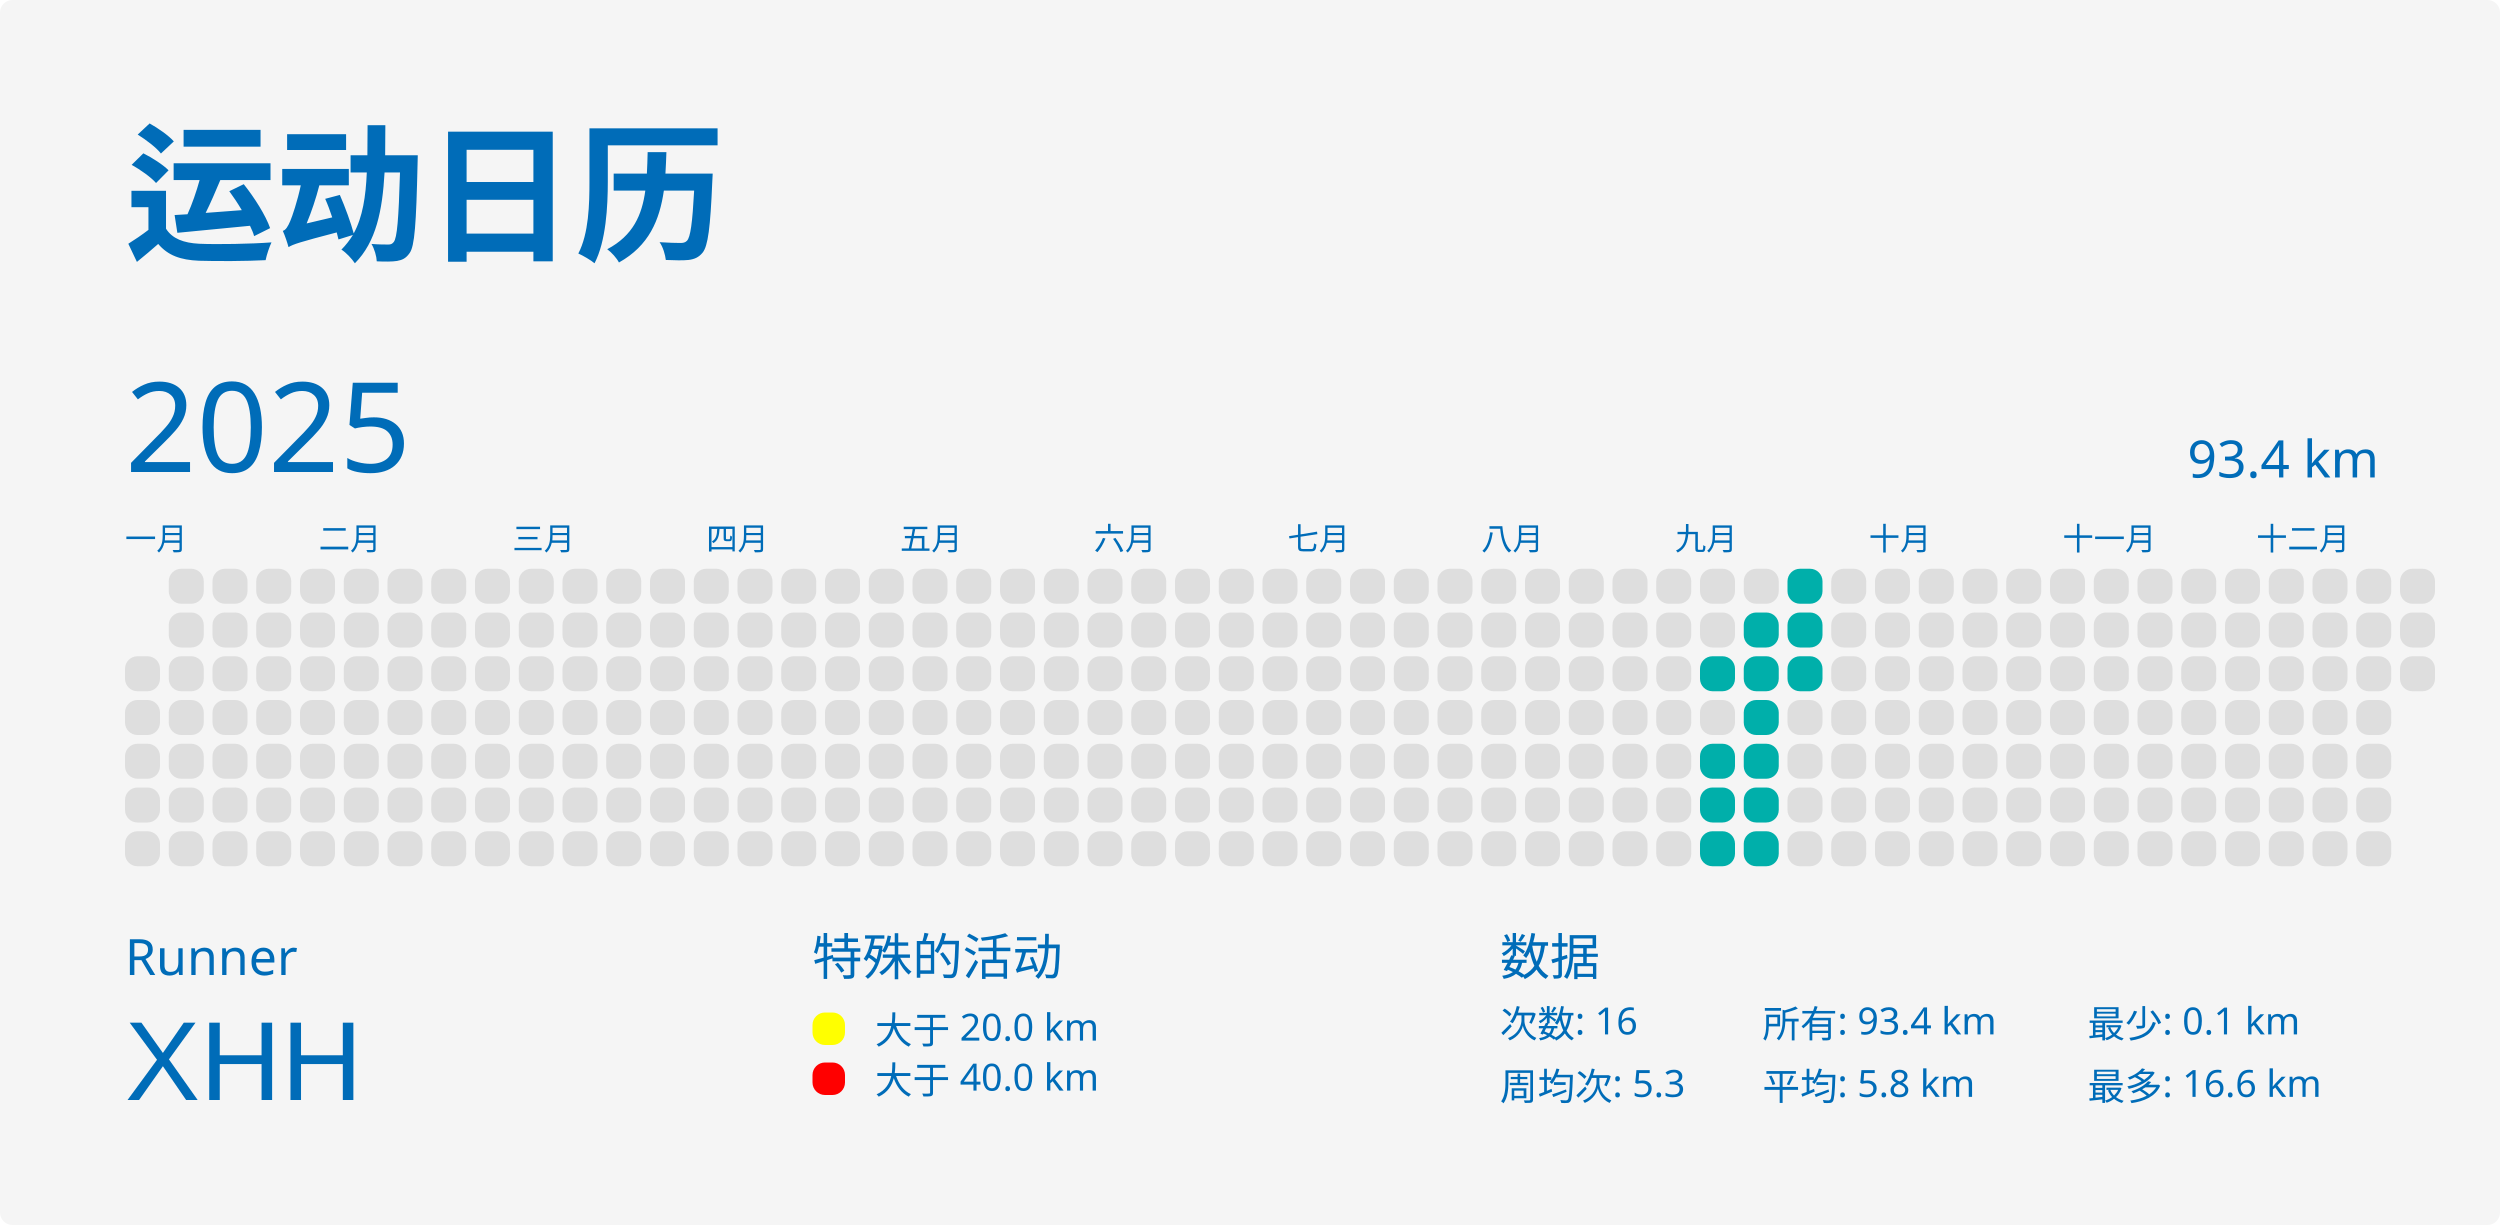
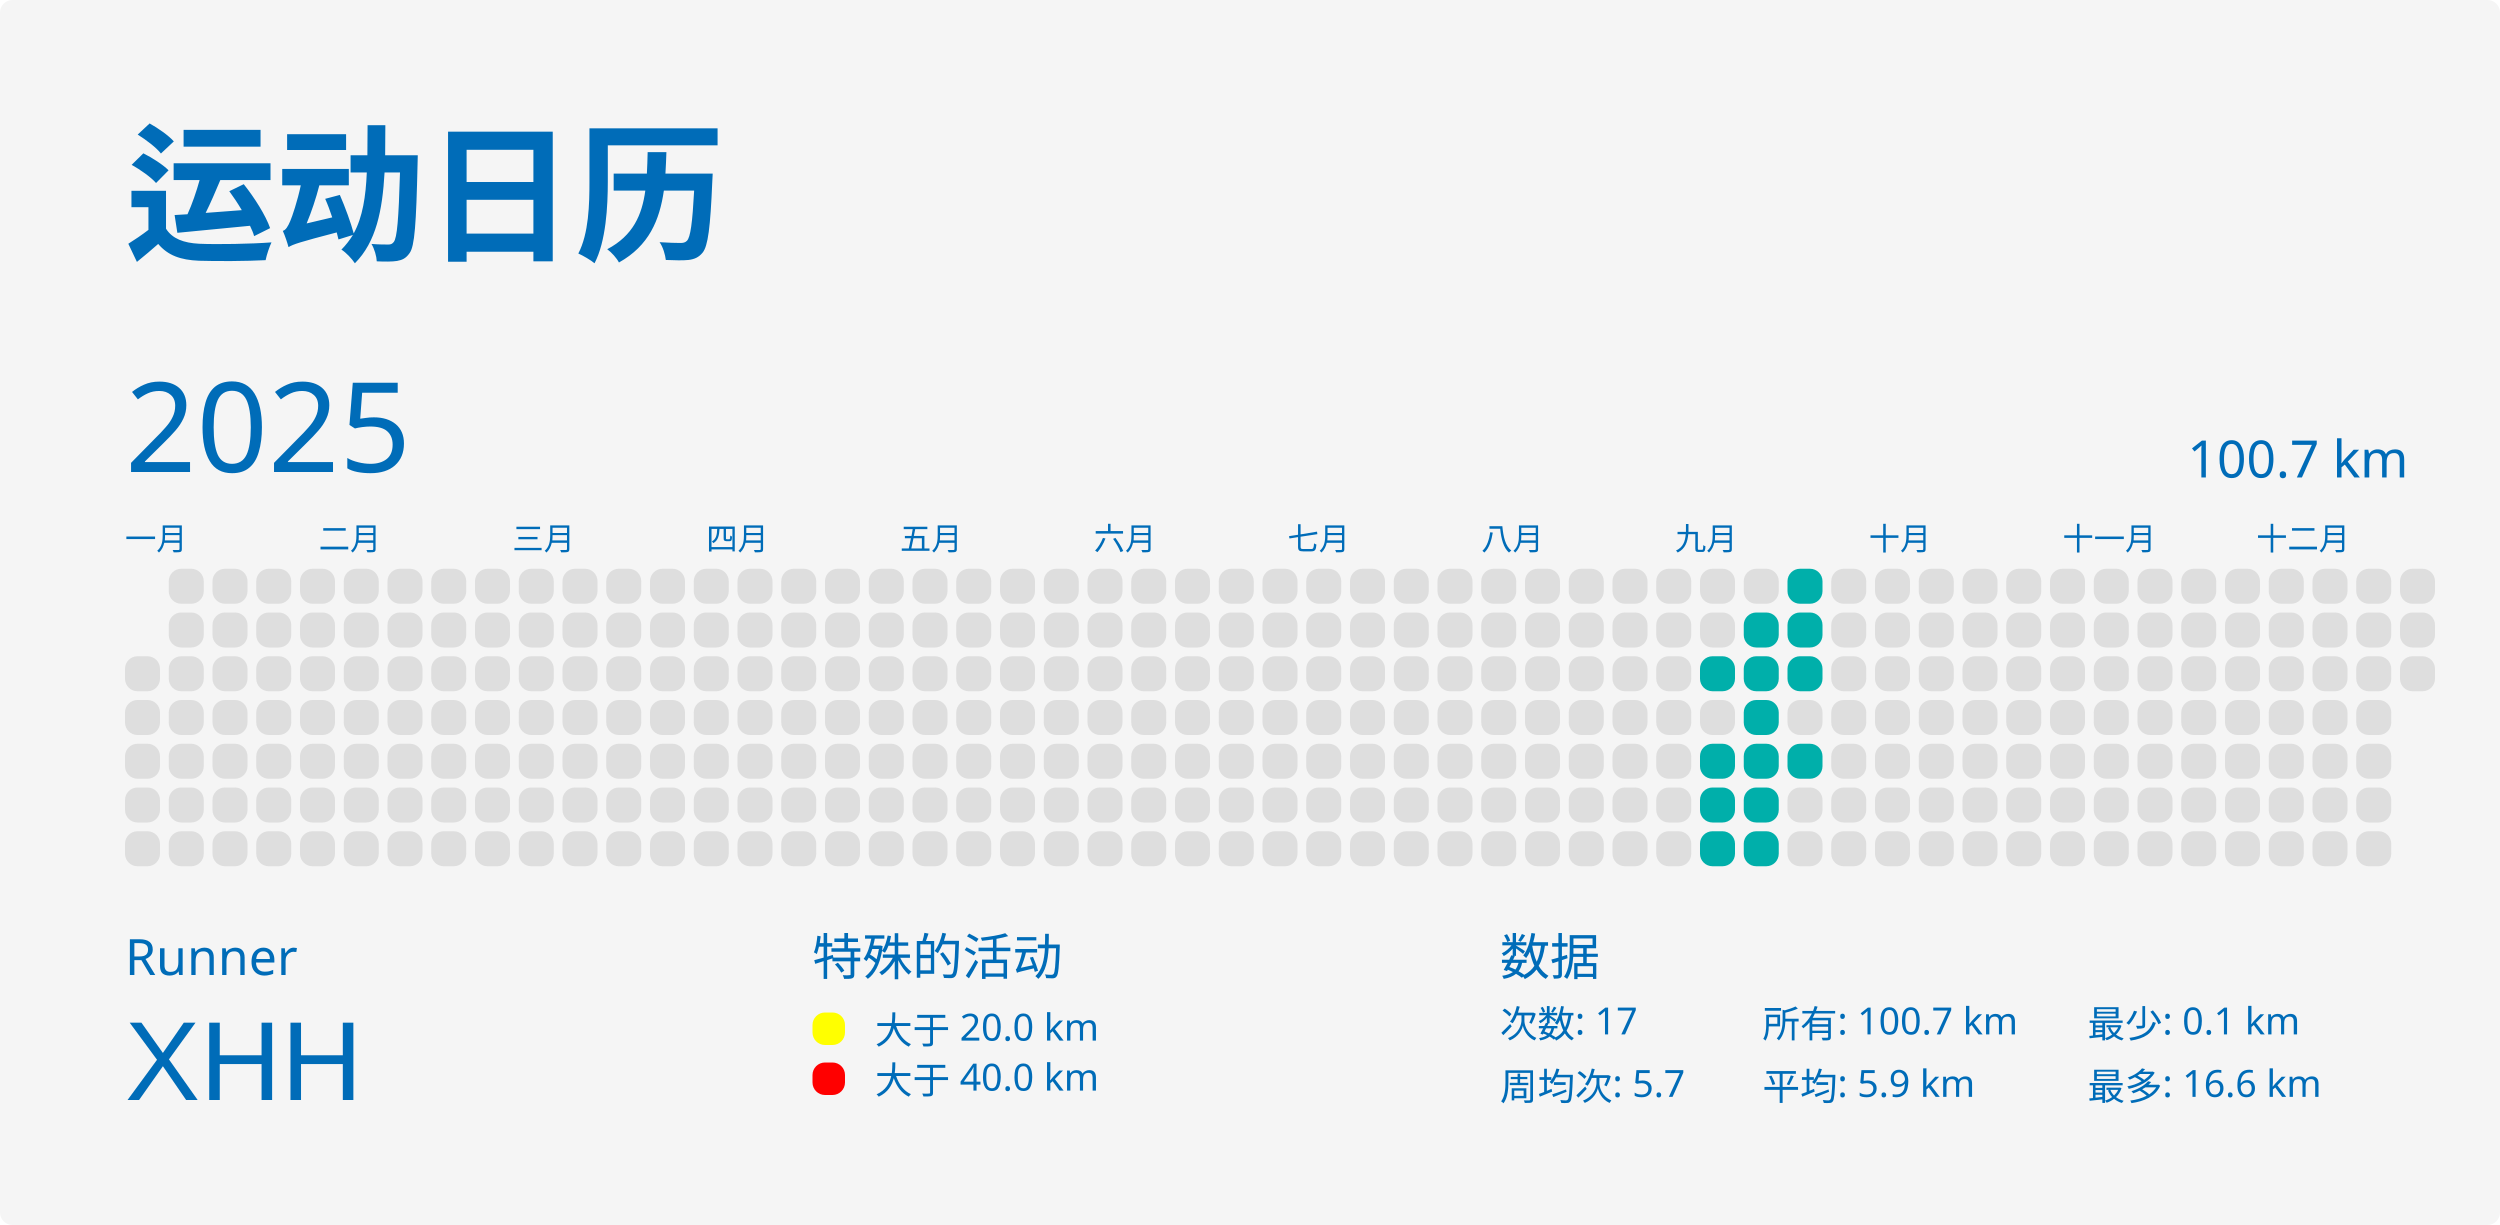
<svg xmlns="http://www.w3.org/2000/svg" baseProfile="full" height="98mm" version="1.1" viewBox="0,0,200,98" width="200mm">
  <defs />
  <rect fill="#f5f5f5" height="98" rx="1" ry="1" width="200" x="0" y="0" />
  <text fill="#006cb8" style="font-size:12px; font-family:MGI-Regular; font-weight:bold;" x="10" y="20">运动日历</text>
  <text fill="#006cb8" style="font-size:4px; font-family:MGI-Regular" x="10" y="78">Runner</text>
  <text fill="#006cb8" style="font-size:9px; font-family:Arial" x="10" y="88">XHH</text>
  <text fill="#006cb8" style="font-size:4px; font-family:MGI-Regular" x="65" y="78">特殊的活动</text>
  <rect fill="yellow" height="2.6" rx="1" ry="1" width="2.6" x="65" y="81" />
  <text fill="#006cb8" style="font-size:3px; font-family:MGI-Regular" x="70" y="83.5">大于 20.0 km</text>
  <rect fill="red" height="2.6" rx="1" ry="1" width="2.6" x="65" y="85" />
  <text fill="#006cb8" style="font-size:3px; font-family:MGI-Regular" x="70" y="87.5">大于 40.0 km</text>
  <text fill="#006cb8" style="font-size:4px; font-family:MGI-Regular" x="120" y="78">数据</text>
-   <text fill="#006cb8" style="font-size:3px; font-family:MGI-Regular" x="120" y="83">次数: 16</text>
-   <text fill="#006cb8" style="font-size:3px; font-family:MGI-Regular" x="120" y="88">周均次: 5.3</text>
-   <text fill="#006cb8" style="font-size:3px; font-family:MGI-Regular" x="141" y="83">所有: 93.4 km</text>
-   <text fill="#006cb8" style="font-size:3px; font-family:MGI-Regular" x="141" y="88">平均: 5.8 km</text>
+   <text fill="#006cb8" style="font-size:3px; font-family:MGI-Regular" x="120" y="83">次数: 17</text>
+   <text fill="#006cb8" style="font-size:3px; font-family:MGI-Regular" x="120" y="88">周均次: 5.7</text>
+   <text fill="#006cb8" style="font-size:3px; font-family:MGI-Regular" x="141" y="83">所有: 100.7 km</text>
+   <text fill="#006cb8" style="font-size:3px; font-family:MGI-Regular" x="141" y="88">平均: 5.9 km</text>
  <text fill="#006cb8" style="font-size:3px; font-family:MGI-Regular" x="167" y="83">最少: 0.1 km</text>
  <text fill="#006cb8" style="font-size:3px; font-family:MGI-Regular" x="167" y="88">最多: 16.6 km</text>
  <text dominant-baseline="hanging" fill="#006cb8" style="font-size:10.0px; font-family:MGI-Regular;" x="10" y="30">2025</text>
-   <text dominant-baseline="hanging" fill="#006cb8" style="font-size:4.125px; font-family:MGI-Regular;" x="175" y="35">93.4 km</text>
+   <text dominant-baseline="hanging" fill="#006cb8" style="font-size:4.125px; font-family:MGI-Regular;" x="175" y="35">100.7 km</text>
  <text fill="#006cb8" style="font-size:2.5px; font-family:MGI-Regular" x="10.0" y="44">一月</text>
  <text fill="#006cb8" style="font-size:2.5px; font-family:MGI-Regular" x="25.5" y="44">二月</text>
  <text fill="#006cb8" style="font-size:2.5px; font-family:MGI-Regular" x="41.0" y="44">三月</text>
  <text fill="#006cb8" style="font-size:2.5px; font-family:MGI-Regular" x="56.5" y="44">四月</text>
  <text fill="#006cb8" style="font-size:2.5px; font-family:MGI-Regular" x="72.0" y="44">五月</text>
  <text fill="#006cb8" style="font-size:2.5px; font-family:MGI-Regular" x="87.5" y="44">六月</text>
  <text fill="#006cb8" style="font-size:2.5px; font-family:MGI-Regular" x="103.0" y="44">七月</text>
  <text fill="#006cb8" style="font-size:2.5px; font-family:MGI-Regular" x="118.5" y="44">八月</text>
  <text fill="#006cb8" style="font-size:2.5px; font-family:MGI-Regular" x="134.0" y="44">九月</text>
  <text fill="#006cb8" style="font-size:2.5px; font-family:MGI-Regular" x="149.5" y="44">十月</text>
  <text fill="#006cb8" style="font-size:2.5px; font-family:MGI-Regular" x="165.0" y="44">十一月</text>
  <text fill="#006cb8" style="font-size:2.5px; font-family:MGI-Regular" x="180.5" y="44">十二月</text>
  <rect fill="#dedede" height="2.8" rx="1" ry="1" width="2.8" x="10.0" y="52.5" />
  <rect fill="#dedede" height="2.8" rx="1" ry="1" width="2.8" x="10.0" y="56.0" />
  <rect fill="#dedede" height="2.8" rx="1" ry="1" width="2.8" x="10.0" y="59.5" />
  <rect fill="#dedede" height="2.8" rx="1" ry="1" width="2.8" x="10.0" y="63.0" />
  <rect fill="#dedede" height="2.8" rx="1" ry="1" width="2.8" x="10.0" y="66.5" />
  <rect fill="#dedede" height="2.8" rx="1" ry="1" width="2.8" x="13.5" y="45.5" />
  <rect fill="#dedede" height="2.8" rx="1" ry="1" width="2.8" x="13.5" y="49.0" />
  <rect fill="#dedede" height="2.8" rx="1" ry="1" width="2.8" x="13.5" y="52.5" />
  <rect fill="#dedede" height="2.8" rx="1" ry="1" width="2.8" x="13.5" y="56.0" />
  <rect fill="#dedede" height="2.8" rx="1" ry="1" width="2.8" x="13.5" y="59.5" />
  <rect fill="#dedede" height="2.8" rx="1" ry="1" width="2.8" x="13.5" y="63.0" />
  <rect fill="#dedede" height="2.8" rx="1" ry="1" width="2.8" x="13.5" y="66.5" />
  <rect fill="#dedede" height="2.8" rx="1" ry="1" width="2.8" x="17.0" y="45.5" />
  <rect fill="#dedede" height="2.8" rx="1" ry="1" width="2.8" x="17.0" y="49.0" />
  <rect fill="#dedede" height="2.8" rx="1" ry="1" width="2.8" x="17.0" y="52.5" />
  <rect fill="#dedede" height="2.8" rx="1" ry="1" width="2.8" x="17.0" y="56.0" />
  <rect fill="#dedede" height="2.8" rx="1" ry="1" width="2.8" x="17.0" y="59.5" />
  <rect fill="#dedede" height="2.8" rx="1" ry="1" width="2.8" x="17.0" y="63.0" />
  <rect fill="#dedede" height="2.8" rx="1" ry="1" width="2.8" x="17.0" y="66.5" />
  <rect fill="#dedede" height="2.8" rx="1" ry="1" width="2.8" x="20.5" y="45.5" />
  <rect fill="#dedede" height="2.8" rx="1" ry="1" width="2.8" x="20.5" y="49.0" />
  <rect fill="#dedede" height="2.8" rx="1" ry="1" width="2.8" x="20.5" y="52.5" />
  <rect fill="#dedede" height="2.8" rx="1" ry="1" width="2.8" x="20.5" y="56.0" />
  <rect fill="#dedede" height="2.8" rx="1" ry="1" width="2.8" x="20.5" y="59.5" />
  <rect fill="#dedede" height="2.8" rx="1" ry="1" width="2.8" x="20.5" y="63.0" />
  <rect fill="#dedede" height="2.8" rx="1" ry="1" width="2.8" x="20.5" y="66.5" />
  <rect fill="#dedede" height="2.8" rx="1" ry="1" width="2.8" x="24.0" y="45.5" />
  <rect fill="#dedede" height="2.8" rx="1" ry="1" width="2.8" x="24.0" y="49.0" />
  <rect fill="#dedede" height="2.8" rx="1" ry="1" width="2.8" x="24.0" y="52.5" />
  <rect fill="#dedede" height="2.8" rx="1" ry="1" width="2.8" x="24.0" y="56.0" />
  <rect fill="#dedede" height="2.8" rx="1" ry="1" width="2.8" x="24.0" y="59.5" />
  <rect fill="#dedede" height="2.8" rx="1" ry="1" width="2.8" x="24.0" y="63.0" />
  <rect fill="#dedede" height="2.8" rx="1" ry="1" width="2.8" x="24.0" y="66.5" />
  <rect fill="#dedede" height="2.8" rx="1" ry="1" width="2.8" x="27.5" y="45.5" />
  <rect fill="#dedede" height="2.8" rx="1" ry="1" width="2.8" x="27.5" y="49.0" />
  <rect fill="#dedede" height="2.8" rx="1" ry="1" width="2.8" x="27.5" y="52.5" />
  <rect fill="#dedede" height="2.8" rx="1" ry="1" width="2.8" x="27.5" y="56.0" />
  <rect fill="#dedede" height="2.8" rx="1" ry="1" width="2.8" x="27.5" y="59.5" />
  <rect fill="#dedede" height="2.8" rx="1" ry="1" width="2.8" x="27.5" y="63.0" />
  <rect fill="#dedede" height="2.8" rx="1" ry="1" width="2.8" x="27.5" y="66.5" />
  <rect fill="#dedede" height="2.8" rx="1" ry="1" width="2.8" x="31.0" y="45.5" />
  <rect fill="#dedede" height="2.8" rx="1" ry="1" width="2.8" x="31.0" y="49.0" />
  <rect fill="#dedede" height="2.8" rx="1" ry="1" width="2.8" x="31.0" y="52.5" />
  <rect fill="#dedede" height="2.8" rx="1" ry="1" width="2.8" x="31.0" y="56.0" />
  <rect fill="#dedede" height="2.8" rx="1" ry="1" width="2.8" x="31.0" y="59.5" />
  <rect fill="#dedede" height="2.8" rx="1" ry="1" width="2.8" x="31.0" y="63.0" />
  <rect fill="#dedede" height="2.8" rx="1" ry="1" width="2.8" x="31.0" y="66.5" />
  <rect fill="#dedede" height="2.8" rx="1" ry="1" width="2.8" x="34.5" y="45.5" />
  <rect fill="#dedede" height="2.8" rx="1" ry="1" width="2.8" x="34.5" y="49.0" />
  <rect fill="#dedede" height="2.8" rx="1" ry="1" width="2.8" x="34.5" y="52.5" />
  <rect fill="#dedede" height="2.8" rx="1" ry="1" width="2.8" x="34.5" y="56.0" />
  <rect fill="#dedede" height="2.8" rx="1" ry="1" width="2.8" x="34.5" y="59.5" />
  <rect fill="#dedede" height="2.8" rx="1" ry="1" width="2.8" x="34.5" y="63.0" />
  <rect fill="#dedede" height="2.8" rx="1" ry="1" width="2.8" x="34.5" y="66.5" />
  <rect fill="#dedede" height="2.8" rx="1" ry="1" width="2.8" x="38.0" y="45.5" />
  <rect fill="#dedede" height="2.8" rx="1" ry="1" width="2.8" x="38.0" y="49.0" />
  <rect fill="#dedede" height="2.8" rx="1" ry="1" width="2.8" x="38.0" y="52.5" />
  <rect fill="#dedede" height="2.8" rx="1" ry="1" width="2.8" x="38.0" y="56.0" />
  <rect fill="#dedede" height="2.8" rx="1" ry="1" width="2.8" x="38.0" y="59.5" />
  <rect fill="#dedede" height="2.8" rx="1" ry="1" width="2.8" x="38.0" y="63.0" />
  <rect fill="#dedede" height="2.8" rx="1" ry="1" width="2.8" x="38.0" y="66.5" />
  <rect fill="#dedede" height="2.8" rx="1" ry="1" width="2.8" x="41.5" y="45.5" />
  <rect fill="#dedede" height="2.8" rx="1" ry="1" width="2.8" x="41.5" y="49.0" />
  <rect fill="#dedede" height="2.8" rx="1" ry="1" width="2.8" x="41.5" y="52.5" />
  <rect fill="#dedede" height="2.8" rx="1" ry="1" width="2.8" x="41.5" y="56.0" />
  <rect fill="#dedede" height="2.8" rx="1" ry="1" width="2.8" x="41.5" y="59.5" />
  <rect fill="#dedede" height="2.8" rx="1" ry="1" width="2.8" x="41.5" y="63.0" />
  <rect fill="#dedede" height="2.8" rx="1" ry="1" width="2.8" x="41.5" y="66.5" />
  <rect fill="#dedede" height="2.8" rx="1" ry="1" width="2.8" x="45.0" y="45.5" />
  <rect fill="#dedede" height="2.8" rx="1" ry="1" width="2.8" x="45.0" y="49.0" />
  <rect fill="#dedede" height="2.8" rx="1" ry="1" width="2.8" x="45.0" y="52.5" />
  <rect fill="#dedede" height="2.8" rx="1" ry="1" width="2.8" x="45.0" y="56.0" />
  <rect fill="#dedede" height="2.8" rx="1" ry="1" width="2.8" x="45.0" y="59.5" />
  <rect fill="#dedede" height="2.8" rx="1" ry="1" width="2.8" x="45.0" y="63.0" />
  <rect fill="#dedede" height="2.8" rx="1" ry="1" width="2.8" x="45.0" y="66.5" />
  <rect fill="#dedede" height="2.8" rx="1" ry="1" width="2.8" x="48.5" y="45.5" />
  <rect fill="#dedede" height="2.8" rx="1" ry="1" width="2.8" x="48.5" y="49.0" />
  <rect fill="#dedede" height="2.8" rx="1" ry="1" width="2.8" x="48.5" y="52.5" />
  <rect fill="#dedede" height="2.8" rx="1" ry="1" width="2.8" x="48.5" y="56.0" />
  <rect fill="#dedede" height="2.8" rx="1" ry="1" width="2.8" x="48.5" y="59.5" />
  <rect fill="#dedede" height="2.8" rx="1" ry="1" width="2.8" x="48.5" y="63.0" />
  <rect fill="#dedede" height="2.8" rx="1" ry="1" width="2.8" x="48.5" y="66.5" />
  <rect fill="#dedede" height="2.8" rx="1" ry="1" width="2.8" x="52.0" y="45.5" />
  <rect fill="#dedede" height="2.8" rx="1" ry="1" width="2.8" x="52.0" y="49.0" />
  <rect fill="#dedede" height="2.8" rx="1" ry="1" width="2.8" x="52.0" y="52.5" />
  <rect fill="#dedede" height="2.8" rx="1" ry="1" width="2.8" x="52.0" y="56.0" />
  <rect fill="#dedede" height="2.8" rx="1" ry="1" width="2.8" x="52.0" y="59.5" />
  <rect fill="#dedede" height="2.8" rx="1" ry="1" width="2.8" x="52.0" y="63.0" />
  <rect fill="#dedede" height="2.8" rx="1" ry="1" width="2.8" x="52.0" y="66.5" />
  <rect fill="#dedede" height="2.8" rx="1" ry="1" width="2.8" x="55.5" y="45.5" />
  <rect fill="#dedede" height="2.8" rx="1" ry="1" width="2.8" x="55.5" y="49.0" />
  <rect fill="#dedede" height="2.8" rx="1" ry="1" width="2.8" x="55.5" y="52.5" />
  <rect fill="#dedede" height="2.8" rx="1" ry="1" width="2.8" x="55.5" y="56.0" />
  <rect fill="#dedede" height="2.8" rx="1" ry="1" width="2.8" x="55.5" y="59.5" />
  <rect fill="#dedede" height="2.8" rx="1" ry="1" width="2.8" x="55.5" y="63.0" />
  <rect fill="#dedede" height="2.8" rx="1" ry="1" width="2.8" x="55.5" y="66.5" />
  <rect fill="#dedede" height="2.8" rx="1" ry="1" width="2.8" x="59.0" y="45.5" />
  <rect fill="#dedede" height="2.8" rx="1" ry="1" width="2.8" x="59.0" y="49.0" />
  <rect fill="#dedede" height="2.8" rx="1" ry="1" width="2.8" x="59.0" y="52.5" />
  <rect fill="#dedede" height="2.8" rx="1" ry="1" width="2.8" x="59.0" y="56.0" />
  <rect fill="#dedede" height="2.8" rx="1" ry="1" width="2.8" x="59.0" y="59.5" />
  <rect fill="#dedede" height="2.8" rx="1" ry="1" width="2.8" x="59.0" y="63.0" />
  <rect fill="#dedede" height="2.8" rx="1" ry="1" width="2.8" x="59.0" y="66.5" />
  <rect fill="#dedede" height="2.8" rx="1" ry="1" width="2.8" x="62.5" y="45.5" />
  <rect fill="#dedede" height="2.8" rx="1" ry="1" width="2.8" x="62.5" y="49.0" />
  <rect fill="#dedede" height="2.8" rx="1" ry="1" width="2.8" x="62.5" y="52.5" />
  <rect fill="#dedede" height="2.8" rx="1" ry="1" width="2.8" x="62.5" y="56.0" />
  <rect fill="#dedede" height="2.8" rx="1" ry="1" width="2.8" x="62.5" y="59.5" />
  <rect fill="#dedede" height="2.8" rx="1" ry="1" width="2.8" x="62.5" y="63.0" />
  <rect fill="#dedede" height="2.8" rx="1" ry="1" width="2.8" x="62.5" y="66.5" />
  <rect fill="#dedede" height="2.8" rx="1" ry="1" width="2.8" x="66.0" y="45.5" />
  <rect fill="#dedede" height="2.8" rx="1" ry="1" width="2.8" x="66.0" y="49.0" />
  <rect fill="#dedede" height="2.8" rx="1" ry="1" width="2.8" x="66.0" y="52.5" />
  <rect fill="#dedede" height="2.8" rx="1" ry="1" width="2.8" x="66.0" y="56.0" />
  <rect fill="#dedede" height="2.8" rx="1" ry="1" width="2.8" x="66.0" y="59.5" />
  <rect fill="#dedede" height="2.8" rx="1" ry="1" width="2.8" x="66.0" y="63.0" />
  <rect fill="#dedede" height="2.8" rx="1" ry="1" width="2.8" x="66.0" y="66.5" />
  <rect fill="#dedede" height="2.8" rx="1" ry="1" width="2.8" x="69.5" y="45.5" />
  <rect fill="#dedede" height="2.8" rx="1" ry="1" width="2.8" x="69.5" y="49.0" />
  <rect fill="#dedede" height="2.8" rx="1" ry="1" width="2.8" x="69.5" y="52.5" />
  <rect fill="#dedede" height="2.8" rx="1" ry="1" width="2.8" x="69.5" y="56.0" />
  <rect fill="#dedede" height="2.8" rx="1" ry="1" width="2.8" x="69.5" y="59.5" />
  <rect fill="#dedede" height="2.8" rx="1" ry="1" width="2.8" x="69.5" y="63.0" />
  <rect fill="#dedede" height="2.8" rx="1" ry="1" width="2.8" x="69.5" y="66.5" />
  <rect fill="#dedede" height="2.8" rx="1" ry="1" width="2.8" x="73.0" y="45.5" />
  <rect fill="#dedede" height="2.8" rx="1" ry="1" width="2.8" x="73.0" y="49.0" />
  <rect fill="#dedede" height="2.8" rx="1" ry="1" width="2.8" x="73.0" y="52.5" />
  <rect fill="#dedede" height="2.8" rx="1" ry="1" width="2.8" x="73.0" y="56.0" />
  <rect fill="#dedede" height="2.8" rx="1" ry="1" width="2.8" x="73.0" y="59.5" />
  <rect fill="#dedede" height="2.8" rx="1" ry="1" width="2.8" x="73.0" y="63.0" />
  <rect fill="#dedede" height="2.8" rx="1" ry="1" width="2.8" x="73.0" y="66.5" />
  <rect fill="#dedede" height="2.8" rx="1" ry="1" width="2.8" x="76.5" y="45.5" />
  <rect fill="#dedede" height="2.8" rx="1" ry="1" width="2.8" x="76.5" y="49.0" />
  <rect fill="#dedede" height="2.8" rx="1" ry="1" width="2.8" x="76.5" y="52.5" />
  <rect fill="#dedede" height="2.8" rx="1" ry="1" width="2.8" x="76.5" y="56.0" />
  <rect fill="#dedede" height="2.8" rx="1" ry="1" width="2.8" x="76.5" y="59.5" />
  <rect fill="#dedede" height="2.8" rx="1" ry="1" width="2.8" x="76.5" y="63.0" />
  <rect fill="#dedede" height="2.8" rx="1" ry="1" width="2.8" x="76.5" y="66.5" />
  <rect fill="#dedede" height="2.8" rx="1" ry="1" width="2.8" x="80.0" y="45.5" />
  <rect fill="#dedede" height="2.8" rx="1" ry="1" width="2.8" x="80.0" y="49.0" />
  <rect fill="#dedede" height="2.8" rx="1" ry="1" width="2.8" x="80.0" y="52.5" />
  <rect fill="#dedede" height="2.8" rx="1" ry="1" width="2.8" x="80.0" y="56.0" />
  <rect fill="#dedede" height="2.8" rx="1" ry="1" width="2.8" x="80.0" y="59.5" />
  <rect fill="#dedede" height="2.8" rx="1" ry="1" width="2.8" x="80.0" y="63.0" />
  <rect fill="#dedede" height="2.8" rx="1" ry="1" width="2.8" x="80.0" y="66.5" />
  <rect fill="#dedede" height="2.8" rx="1" ry="1" width="2.8" x="83.5" y="45.5" />
  <rect fill="#dedede" height="2.8" rx="1" ry="1" width="2.8" x="83.5" y="49.0" />
  <rect fill="#dedede" height="2.8" rx="1" ry="1" width="2.8" x="83.5" y="52.5" />
  <rect fill="#dedede" height="2.8" rx="1" ry="1" width="2.8" x="83.5" y="56.0" />
  <rect fill="#dedede" height="2.8" rx="1" ry="1" width="2.8" x="83.5" y="59.5" />
  <rect fill="#dedede" height="2.8" rx="1" ry="1" width="2.8" x="83.5" y="63.0" />
  <rect fill="#dedede" height="2.8" rx="1" ry="1" width="2.8" x="83.5" y="66.5" />
  <rect fill="#dedede" height="2.8" rx="1" ry="1" width="2.8" x="87.0" y="45.5" />
  <rect fill="#dedede" height="2.8" rx="1" ry="1" width="2.8" x="87.0" y="49.0" />
  <rect fill="#dedede" height="2.8" rx="1" ry="1" width="2.8" x="87.0" y="52.5" />
  <rect fill="#dedede" height="2.8" rx="1" ry="1" width="2.8" x="87.0" y="56.0" />
  <rect fill="#dedede" height="2.8" rx="1" ry="1" width="2.8" x="87.0" y="59.5" />
  <rect fill="#dedede" height="2.8" rx="1" ry="1" width="2.8" x="87.0" y="63.0" />
  <rect fill="#dedede" height="2.8" rx="1" ry="1" width="2.8" x="87.0" y="66.5" />
  <rect fill="#dedede" height="2.8" rx="1" ry="1" width="2.8" x="90.5" y="45.5" />
  <rect fill="#dedede" height="2.8" rx="1" ry="1" width="2.8" x="90.5" y="49.0" />
  <rect fill="#dedede" height="2.8" rx="1" ry="1" width="2.8" x="90.5" y="52.5" />
  <rect fill="#dedede" height="2.8" rx="1" ry="1" width="2.8" x="90.5" y="56.0" />
  <rect fill="#dedede" height="2.8" rx="1" ry="1" width="2.8" x="90.5" y="59.5" />
  <rect fill="#dedede" height="2.8" rx="1" ry="1" width="2.8" x="90.5" y="63.0" />
  <rect fill="#dedede" height="2.8" rx="1" ry="1" width="2.8" x="90.5" y="66.5" />
  <rect fill="#dedede" height="2.8" rx="1" ry="1" width="2.8" x="94.0" y="45.5" />
  <rect fill="#dedede" height="2.8" rx="1" ry="1" width="2.8" x="94.0" y="49.0" />
  <rect fill="#dedede" height="2.8" rx="1" ry="1" width="2.8" x="94.0" y="52.5" />
  <rect fill="#dedede" height="2.8" rx="1" ry="1" width="2.8" x="94.0" y="56.0" />
  <rect fill="#dedede" height="2.8" rx="1" ry="1" width="2.8" x="94.0" y="59.5" />
  <rect fill="#dedede" height="2.8" rx="1" ry="1" width="2.8" x="94.0" y="63.0" />
  <rect fill="#dedede" height="2.8" rx="1" ry="1" width="2.8" x="94.0" y="66.5" />
  <rect fill="#dedede" height="2.8" rx="1" ry="1" width="2.8" x="97.5" y="45.5" />
  <rect fill="#dedede" height="2.8" rx="1" ry="1" width="2.8" x="97.5" y="49.0" />
  <rect fill="#dedede" height="2.8" rx="1" ry="1" width="2.8" x="97.5" y="52.5" />
  <rect fill="#dedede" height="2.8" rx="1" ry="1" width="2.8" x="97.5" y="56.0" />
  <rect fill="#dedede" height="2.8" rx="1" ry="1" width="2.8" x="97.5" y="59.5" />
  <rect fill="#dedede" height="2.8" rx="1" ry="1" width="2.8" x="97.5" y="63.0" />
  <rect fill="#dedede" height="2.8" rx="1" ry="1" width="2.8" x="97.5" y="66.5" />
  <rect fill="#dedede" height="2.8" rx="1" ry="1" width="2.8" x="101.0" y="45.5" />
  <rect fill="#dedede" height="2.8" rx="1" ry="1" width="2.8" x="101.0" y="49.0" />
  <rect fill="#dedede" height="2.8" rx="1" ry="1" width="2.8" x="101.0" y="52.5" />
  <rect fill="#dedede" height="2.8" rx="1" ry="1" width="2.8" x="101.0" y="56.0" />
  <rect fill="#dedede" height="2.8" rx="1" ry="1" width="2.8" x="101.0" y="59.5" />
  <rect fill="#dedede" height="2.8" rx="1" ry="1" width="2.8" x="101.0" y="63.0" />
  <rect fill="#dedede" height="2.8" rx="1" ry="1" width="2.8" x="101.0" y="66.5" />
  <rect fill="#dedede" height="2.8" rx="1" ry="1" width="2.8" x="104.5" y="45.5" />
  <rect fill="#dedede" height="2.8" rx="1" ry="1" width="2.8" x="104.5" y="49.0" />
  <rect fill="#dedede" height="2.8" rx="1" ry="1" width="2.8" x="104.5" y="52.5" />
  <rect fill="#dedede" height="2.8" rx="1" ry="1" width="2.8" x="104.5" y="56.0" />
  <rect fill="#dedede" height="2.8" rx="1" ry="1" width="2.8" x="104.5" y="59.5" />
  <rect fill="#dedede" height="2.8" rx="1" ry="1" width="2.8" x="104.5" y="63.0" />
  <rect fill="#dedede" height="2.8" rx="1" ry="1" width="2.8" x="104.5" y="66.5" />
  <rect fill="#dedede" height="2.8" rx="1" ry="1" width="2.8" x="108.0" y="45.5" />
  <rect fill="#dedede" height="2.8" rx="1" ry="1" width="2.8" x="108.0" y="49.0" />
  <rect fill="#dedede" height="2.8" rx="1" ry="1" width="2.8" x="108.0" y="52.5" />
  <rect fill="#dedede" height="2.8" rx="1" ry="1" width="2.8" x="108.0" y="56.0" />
  <rect fill="#dedede" height="2.8" rx="1" ry="1" width="2.8" x="108.0" y="59.5" />
  <rect fill="#dedede" height="2.8" rx="1" ry="1" width="2.8" x="108.0" y="63.0" />
  <rect fill="#dedede" height="2.8" rx="1" ry="1" width="2.8" x="108.0" y="66.5" />
  <rect fill="#dedede" height="2.8" rx="1" ry="1" width="2.8" x="111.5" y="45.5" />
  <rect fill="#dedede" height="2.8" rx="1" ry="1" width="2.8" x="111.5" y="49.0" />
  <rect fill="#dedede" height="2.8" rx="1" ry="1" width="2.8" x="111.5" y="52.5" />
  <rect fill="#dedede" height="2.8" rx="1" ry="1" width="2.8" x="111.5" y="56.0" />
  <rect fill="#dedede" height="2.8" rx="1" ry="1" width="2.8" x="111.5" y="59.5" />
  <rect fill="#dedede" height="2.8" rx="1" ry="1" width="2.8" x="111.5" y="63.0" />
  <rect fill="#dedede" height="2.8" rx="1" ry="1" width="2.8" x="111.5" y="66.5" />
  <rect fill="#dedede" height="2.8" rx="1" ry="1" width="2.8" x="115.0" y="45.5" />
  <rect fill="#dedede" height="2.8" rx="1" ry="1" width="2.8" x="115.0" y="49.0" />
  <rect fill="#dedede" height="2.8" rx="1" ry="1" width="2.8" x="115.0" y="52.5" />
  <rect fill="#dedede" height="2.8" rx="1" ry="1" width="2.8" x="115.0" y="56.0" />
  <rect fill="#dedede" height="2.8" rx="1" ry="1" width="2.8" x="115.0" y="59.5" />
  <rect fill="#dedede" height="2.8" rx="1" ry="1" width="2.8" x="115.0" y="63.0" />
  <rect fill="#dedede" height="2.8" rx="1" ry="1" width="2.8" x="115.0" y="66.5" />
  <rect fill="#dedede" height="2.8" rx="1" ry="1" width="2.8" x="118.5" y="45.5" />
  <rect fill="#dedede" height="2.8" rx="1" ry="1" width="2.8" x="118.5" y="49.0" />
  <rect fill="#dedede" height="2.8" rx="1" ry="1" width="2.8" x="118.5" y="52.5" />
  <rect fill="#dedede" height="2.8" rx="1" ry="1" width="2.8" x="118.5" y="56.0" />
  <rect fill="#dedede" height="2.8" rx="1" ry="1" width="2.8" x="118.5" y="59.5" />
  <rect fill="#dedede" height="2.8" rx="1" ry="1" width="2.8" x="118.5" y="63.0" />
  <rect fill="#dedede" height="2.8" rx="1" ry="1" width="2.8" x="118.5" y="66.5" />
  <rect fill="#dedede" height="2.8" rx="1" ry="1" width="2.8" x="122.0" y="45.5" />
  <rect fill="#dedede" height="2.8" rx="1" ry="1" width="2.8" x="122.0" y="49.0" />
  <rect fill="#dedede" height="2.8" rx="1" ry="1" width="2.8" x="122.0" y="52.5" />
  <rect fill="#dedede" height="2.8" rx="1" ry="1" width="2.8" x="122.0" y="56.0" />
  <rect fill="#dedede" height="2.8" rx="1" ry="1" width="2.8" x="122.0" y="59.5" />
  <rect fill="#dedede" height="2.8" rx="1" ry="1" width="2.8" x="122.0" y="63.0" />
  <rect fill="#dedede" height="2.8" rx="1" ry="1" width="2.8" x="122.0" y="66.5" />
  <rect fill="#dedede" height="2.8" rx="1" ry="1" width="2.8" x="125.5" y="45.5" />
  <rect fill="#dedede" height="2.8" rx="1" ry="1" width="2.8" x="125.5" y="49.0" />
  <rect fill="#dedede" height="2.8" rx="1" ry="1" width="2.8" x="125.5" y="52.5" />
  <rect fill="#dedede" height="2.8" rx="1" ry="1" width="2.8" x="125.5" y="56.0" />
  <rect fill="#dedede" height="2.8" rx="1" ry="1" width="2.8" x="125.5" y="59.5" />
  <rect fill="#dedede" height="2.8" rx="1" ry="1" width="2.8" x="125.5" y="63.0" />
  <rect fill="#dedede" height="2.8" rx="1" ry="1" width="2.8" x="125.5" y="66.5" />
  <rect fill="#dedede" height="2.8" rx="1" ry="1" width="2.8" x="129.0" y="45.5" />
  <rect fill="#dedede" height="2.8" rx="1" ry="1" width="2.8" x="129.0" y="49.0" />
  <rect fill="#dedede" height="2.8" rx="1" ry="1" width="2.8" x="129.0" y="52.5" />
  <rect fill="#dedede" height="2.8" rx="1" ry="1" width="2.8" x="129.0" y="56.0" />
  <rect fill="#dedede" height="2.8" rx="1" ry="1" width="2.8" x="129.0" y="59.5" />
  <rect fill="#dedede" height="2.8" rx="1" ry="1" width="2.8" x="129.0" y="63.0" />
  <rect fill="#dedede" height="2.8" rx="1" ry="1" width="2.8" x="129.0" y="66.5" />
  <rect fill="#dedede" height="2.8" rx="1" ry="1" width="2.8" x="132.5" y="45.5" />
  <rect fill="#dedede" height="2.8" rx="1" ry="1" width="2.8" x="132.5" y="49.0" />
  <rect fill="#dedede" height="2.8" rx="1" ry="1" width="2.8" x="132.5" y="52.5" />
  <rect fill="#dedede" height="2.8" rx="1" ry="1" width="2.8" x="132.5" y="56.0" />
  <rect fill="#dedede" height="2.8" rx="1" ry="1" width="2.8" x="132.5" y="59.5" />
  <rect fill="#dedede" height="2.8" rx="1" ry="1" width="2.8" x="132.5" y="63.0" />
  <rect fill="#dedede" height="2.8" rx="1" ry="1" width="2.8" x="132.5" y="66.5" />
  <rect fill="#dedede" height="2.8" rx="1" ry="1" width="2.8" x="136.0" y="45.5" />
  <rect fill="#dedede" height="2.8" rx="1" ry="1" width="2.8" x="136.0" y="49.0" />
  <rect fill="#00AFAA" height="2.8" rx="1" ry="1" width="2.8" x="136.0" y="52.5" />
  <rect fill="#dedede" height="2.8" rx="1" ry="1" width="2.8" x="136.0" y="56.0" />
  <rect fill="#00AFAA" height="2.8" rx="1" ry="1" width="2.8" x="136.0" y="59.5" />
  <rect fill="#00AFAA" height="2.8" rx="1" ry="1" width="2.8" x="136.0" y="63.0" />
  <rect fill="#00AFAA" height="2.8" rx="1" ry="1" width="2.8" x="136.0" y="66.5" />
  <rect fill="#dedede" height="2.8" rx="1" ry="1" width="2.8" x="139.5" y="45.5" />
  <rect fill="#00AFAA" height="2.8" rx="1" ry="1" width="2.8" x="139.5" y="49.0" />
  <rect fill="#00AFAA" height="2.8" rx="1" ry="1" width="2.8" x="139.5" y="52.5" />
  <rect fill="#00AFAA" height="2.8" rx="1" ry="1" width="2.8" x="139.5" y="56.0" />
  <rect fill="#00AFAA" height="2.8" rx="1" ry="1" width="2.8" x="139.5" y="59.5" />
  <rect fill="#00AFAA" height="2.8" rx="1" ry="1" width="2.8" x="139.5" y="63.0" />
  <rect fill="#00AFAA" height="2.8" rx="1" ry="1" width="2.8" x="139.5" y="66.5" />
  <rect fill="#00AFAA" height="2.8" rx="1" ry="1" width="2.8" x="143.0" y="45.5" />
  <rect fill="#00AFAA" height="2.8" rx="1" ry="1" width="2.8" x="143.0" y="49.0" />
  <rect fill="#00AFAA" height="2.8" rx="1" ry="1" width="2.8" x="143.0" y="52.5" />
  <rect fill="#dedede" height="2.8" rx="1" ry="1" width="2.8" x="143.0" y="56.0" />
-   <rect fill="#dedede" height="2.8" rx="1" ry="1" width="2.8" x="143.0" y="59.5" />
+   <rect fill="#00AFAA" height="2.8" rx="1" ry="1" width="2.8" x="143.0" y="59.5" />
  <rect fill="#dedede" height="2.8" rx="1" ry="1" width="2.8" x="143.0" y="63.0" />
  <rect fill="#dedede" height="2.8" rx="1" ry="1" width="2.8" x="143.0" y="66.5" />
  <rect fill="#dedede" height="2.8" rx="1" ry="1" width="2.8" x="146.5" y="45.5" />
  <rect fill="#dedede" height="2.8" rx="1" ry="1" width="2.8" x="146.5" y="49.0" />
  <rect fill="#dedede" height="2.8" rx="1" ry="1" width="2.8" x="146.5" y="52.5" />
  <rect fill="#dedede" height="2.8" rx="1" ry="1" width="2.8" x="146.5" y="56.0" />
  <rect fill="#dedede" height="2.8" rx="1" ry="1" width="2.8" x="146.5" y="59.5" />
  <rect fill="#dedede" height="2.8" rx="1" ry="1" width="2.8" x="146.5" y="63.0" />
  <rect fill="#dedede" height="2.8" rx="1" ry="1" width="2.8" x="146.5" y="66.5" />
  <rect fill="#dedede" height="2.8" rx="1" ry="1" width="2.8" x="150.0" y="45.5" />
  <rect fill="#dedede" height="2.8" rx="1" ry="1" width="2.8" x="150.0" y="49.0" />
  <rect fill="#dedede" height="2.8" rx="1" ry="1" width="2.8" x="150.0" y="52.5" />
  <rect fill="#dedede" height="2.8" rx="1" ry="1" width="2.8" x="150.0" y="56.0" />
  <rect fill="#dedede" height="2.8" rx="1" ry="1" width="2.8" x="150.0" y="59.5" />
  <rect fill="#dedede" height="2.8" rx="1" ry="1" width="2.8" x="150.0" y="63.0" />
  <rect fill="#dedede" height="2.8" rx="1" ry="1" width="2.8" x="150.0" y="66.5" />
  <rect fill="#dedede" height="2.8" rx="1" ry="1" width="2.8" x="153.5" y="45.5" />
  <rect fill="#dedede" height="2.8" rx="1" ry="1" width="2.8" x="153.5" y="49.0" />
  <rect fill="#dedede" height="2.8" rx="1" ry="1" width="2.8" x="153.5" y="52.5" />
  <rect fill="#dedede" height="2.8" rx="1" ry="1" width="2.8" x="153.5" y="56.0" />
  <rect fill="#dedede" height="2.8" rx="1" ry="1" width="2.8" x="153.5" y="59.5" />
  <rect fill="#dedede" height="2.8" rx="1" ry="1" width="2.8" x="153.5" y="63.0" />
  <rect fill="#dedede" height="2.8" rx="1" ry="1" width="2.8" x="153.5" y="66.5" />
  <rect fill="#dedede" height="2.8" rx="1" ry="1" width="2.8" x="157.0" y="45.5" />
  <rect fill="#dedede" height="2.8" rx="1" ry="1" width="2.8" x="157.0" y="49.0" />
  <rect fill="#dedede" height="2.8" rx="1" ry="1" width="2.8" x="157.0" y="52.5" />
  <rect fill="#dedede" height="2.8" rx="1" ry="1" width="2.8" x="157.0" y="56.0" />
  <rect fill="#dedede" height="2.8" rx="1" ry="1" width="2.8" x="157.0" y="59.5" />
  <rect fill="#dedede" height="2.8" rx="1" ry="1" width="2.8" x="157.0" y="63.0" />
  <rect fill="#dedede" height="2.8" rx="1" ry="1" width="2.8" x="157.0" y="66.5" />
  <rect fill="#dedede" height="2.8" rx="1" ry="1" width="2.8" x="160.5" y="45.5" />
  <rect fill="#dedede" height="2.8" rx="1" ry="1" width="2.8" x="160.5" y="49.0" />
  <rect fill="#dedede" height="2.8" rx="1" ry="1" width="2.8" x="160.5" y="52.5" />
  <rect fill="#dedede" height="2.8" rx="1" ry="1" width="2.8" x="160.5" y="56.0" />
  <rect fill="#dedede" height="2.8" rx="1" ry="1" width="2.8" x="160.5" y="59.5" />
  <rect fill="#dedede" height="2.8" rx="1" ry="1" width="2.8" x="160.5" y="63.0" />
  <rect fill="#dedede" height="2.8" rx="1" ry="1" width="2.8" x="160.5" y="66.5" />
  <rect fill="#dedede" height="2.8" rx="1" ry="1" width="2.8" x="164.0" y="45.5" />
  <rect fill="#dedede" height="2.8" rx="1" ry="1" width="2.8" x="164.0" y="49.0" />
  <rect fill="#dedede" height="2.8" rx="1" ry="1" width="2.8" x="164.0" y="52.5" />
  <rect fill="#dedede" height="2.8" rx="1" ry="1" width="2.8" x="164.0" y="56.0" />
  <rect fill="#dedede" height="2.8" rx="1" ry="1" width="2.8" x="164.0" y="59.5" />
  <rect fill="#dedede" height="2.8" rx="1" ry="1" width="2.8" x="164.0" y="63.0" />
  <rect fill="#dedede" height="2.8" rx="1" ry="1" width="2.8" x="164.0" y="66.5" />
  <rect fill="#dedede" height="2.8" rx="1" ry="1" width="2.8" x="167.5" y="45.5" />
  <rect fill="#dedede" height="2.8" rx="1" ry="1" width="2.8" x="167.5" y="49.0" />
  <rect fill="#dedede" height="2.8" rx="1" ry="1" width="2.8" x="167.5" y="52.5" />
  <rect fill="#dedede" height="2.8" rx="1" ry="1" width="2.8" x="167.5" y="56.0" />
  <rect fill="#dedede" height="2.8" rx="1" ry="1" width="2.8" x="167.5" y="59.5" />
  <rect fill="#dedede" height="2.8" rx="1" ry="1" width="2.8" x="167.5" y="63.0" />
  <rect fill="#dedede" height="2.8" rx="1" ry="1" width="2.8" x="167.5" y="66.5" />
  <rect fill="#dedede" height="2.8" rx="1" ry="1" width="2.8" x="171.0" y="45.5" />
  <rect fill="#dedede" height="2.8" rx="1" ry="1" width="2.8" x="171.0" y="49.0" />
  <rect fill="#dedede" height="2.8" rx="1" ry="1" width="2.8" x="171.0" y="52.5" />
  <rect fill="#dedede" height="2.8" rx="1" ry="1" width="2.8" x="171.0" y="56.0" />
  <rect fill="#dedede" height="2.8" rx="1" ry="1" width="2.8" x="171.0" y="59.5" />
  <rect fill="#dedede" height="2.8" rx="1" ry="1" width="2.8" x="171.0" y="63.0" />
  <rect fill="#dedede" height="2.8" rx="1" ry="1" width="2.8" x="171.0" y="66.5" />
  <rect fill="#dedede" height="2.8" rx="1" ry="1" width="2.8" x="174.5" y="45.5" />
  <rect fill="#dedede" height="2.8" rx="1" ry="1" width="2.8" x="174.5" y="49.0" />
  <rect fill="#dedede" height="2.8" rx="1" ry="1" width="2.8" x="174.5" y="52.5" />
  <rect fill="#dedede" height="2.8" rx="1" ry="1" width="2.8" x="174.5" y="56.0" />
  <rect fill="#dedede" height="2.8" rx="1" ry="1" width="2.8" x="174.5" y="59.5" />
  <rect fill="#dedede" height="2.8" rx="1" ry="1" width="2.8" x="174.5" y="63.0" />
  <rect fill="#dedede" height="2.8" rx="1" ry="1" width="2.8" x="174.5" y="66.5" />
  <rect fill="#dedede" height="2.8" rx="1" ry="1" width="2.8" x="178.0" y="45.5" />
  <rect fill="#dedede" height="2.8" rx="1" ry="1" width="2.8" x="178.0" y="49.0" />
  <rect fill="#dedede" height="2.8" rx="1" ry="1" width="2.8" x="178.0" y="52.5" />
  <rect fill="#dedede" height="2.8" rx="1" ry="1" width="2.8" x="178.0" y="56.0" />
  <rect fill="#dedede" height="2.8" rx="1" ry="1" width="2.8" x="178.0" y="59.5" />
  <rect fill="#dedede" height="2.8" rx="1" ry="1" width="2.8" x="178.0" y="63.0" />
  <rect fill="#dedede" height="2.8" rx="1" ry="1" width="2.8" x="178.0" y="66.5" />
  <rect fill="#dedede" height="2.8" rx="1" ry="1" width="2.8" x="181.5" y="45.5" />
  <rect fill="#dedede" height="2.8" rx="1" ry="1" width="2.8" x="181.5" y="49.0" />
  <rect fill="#dedede" height="2.8" rx="1" ry="1" width="2.8" x="181.5" y="52.5" />
  <rect fill="#dedede" height="2.8" rx="1" ry="1" width="2.8" x="181.5" y="56.0" />
  <rect fill="#dedede" height="2.8" rx="1" ry="1" width="2.8" x="181.5" y="59.5" />
  <rect fill="#dedede" height="2.8" rx="1" ry="1" width="2.8" x="181.5" y="63.0" />
  <rect fill="#dedede" height="2.8" rx="1" ry="1" width="2.8" x="181.5" y="66.5" />
  <rect fill="#dedede" height="2.8" rx="1" ry="1" width="2.8" x="185.0" y="45.5" />
  <rect fill="#dedede" height="2.8" rx="1" ry="1" width="2.8" x="185.0" y="49.0" />
  <rect fill="#dedede" height="2.8" rx="1" ry="1" width="2.8" x="185.0" y="52.5" />
  <rect fill="#dedede" height="2.8" rx="1" ry="1" width="2.8" x="185.0" y="56.0" />
  <rect fill="#dedede" height="2.8" rx="1" ry="1" width="2.8" x="185.0" y="59.5" />
  <rect fill="#dedede" height="2.8" rx="1" ry="1" width="2.8" x="185.0" y="63.0" />
  <rect fill="#dedede" height="2.8" rx="1" ry="1" width="2.8" x="185.0" y="66.5" />
  <rect fill="#dedede" height="2.8" rx="1" ry="1" width="2.8" x="188.5" y="45.5" />
  <rect fill="#dedede" height="2.8" rx="1" ry="1" width="2.8" x="188.5" y="49.0" />
  <rect fill="#dedede" height="2.8" rx="1" ry="1" width="2.8" x="188.5" y="52.5" />
  <rect fill="#dedede" height="2.8" rx="1" ry="1" width="2.8" x="188.5" y="56.0" />
  <rect fill="#dedede" height="2.8" rx="1" ry="1" width="2.8" x="188.5" y="59.5" />
  <rect fill="#dedede" height="2.8" rx="1" ry="1" width="2.8" x="188.5" y="63.0" />
  <rect fill="#dedede" height="2.8" rx="1" ry="1" width="2.8" x="188.5" y="66.5" />
  <rect fill="#dedede" height="2.8" rx="1" ry="1" width="2.8" x="192.0" y="45.5" />
  <rect fill="#dedede" height="2.8" rx="1" ry="1" width="2.8" x="192.0" y="49.0" />
  <rect fill="#dedede" height="2.8" rx="1" ry="1" width="2.8" x="192.0" y="52.5" />
</svg>
